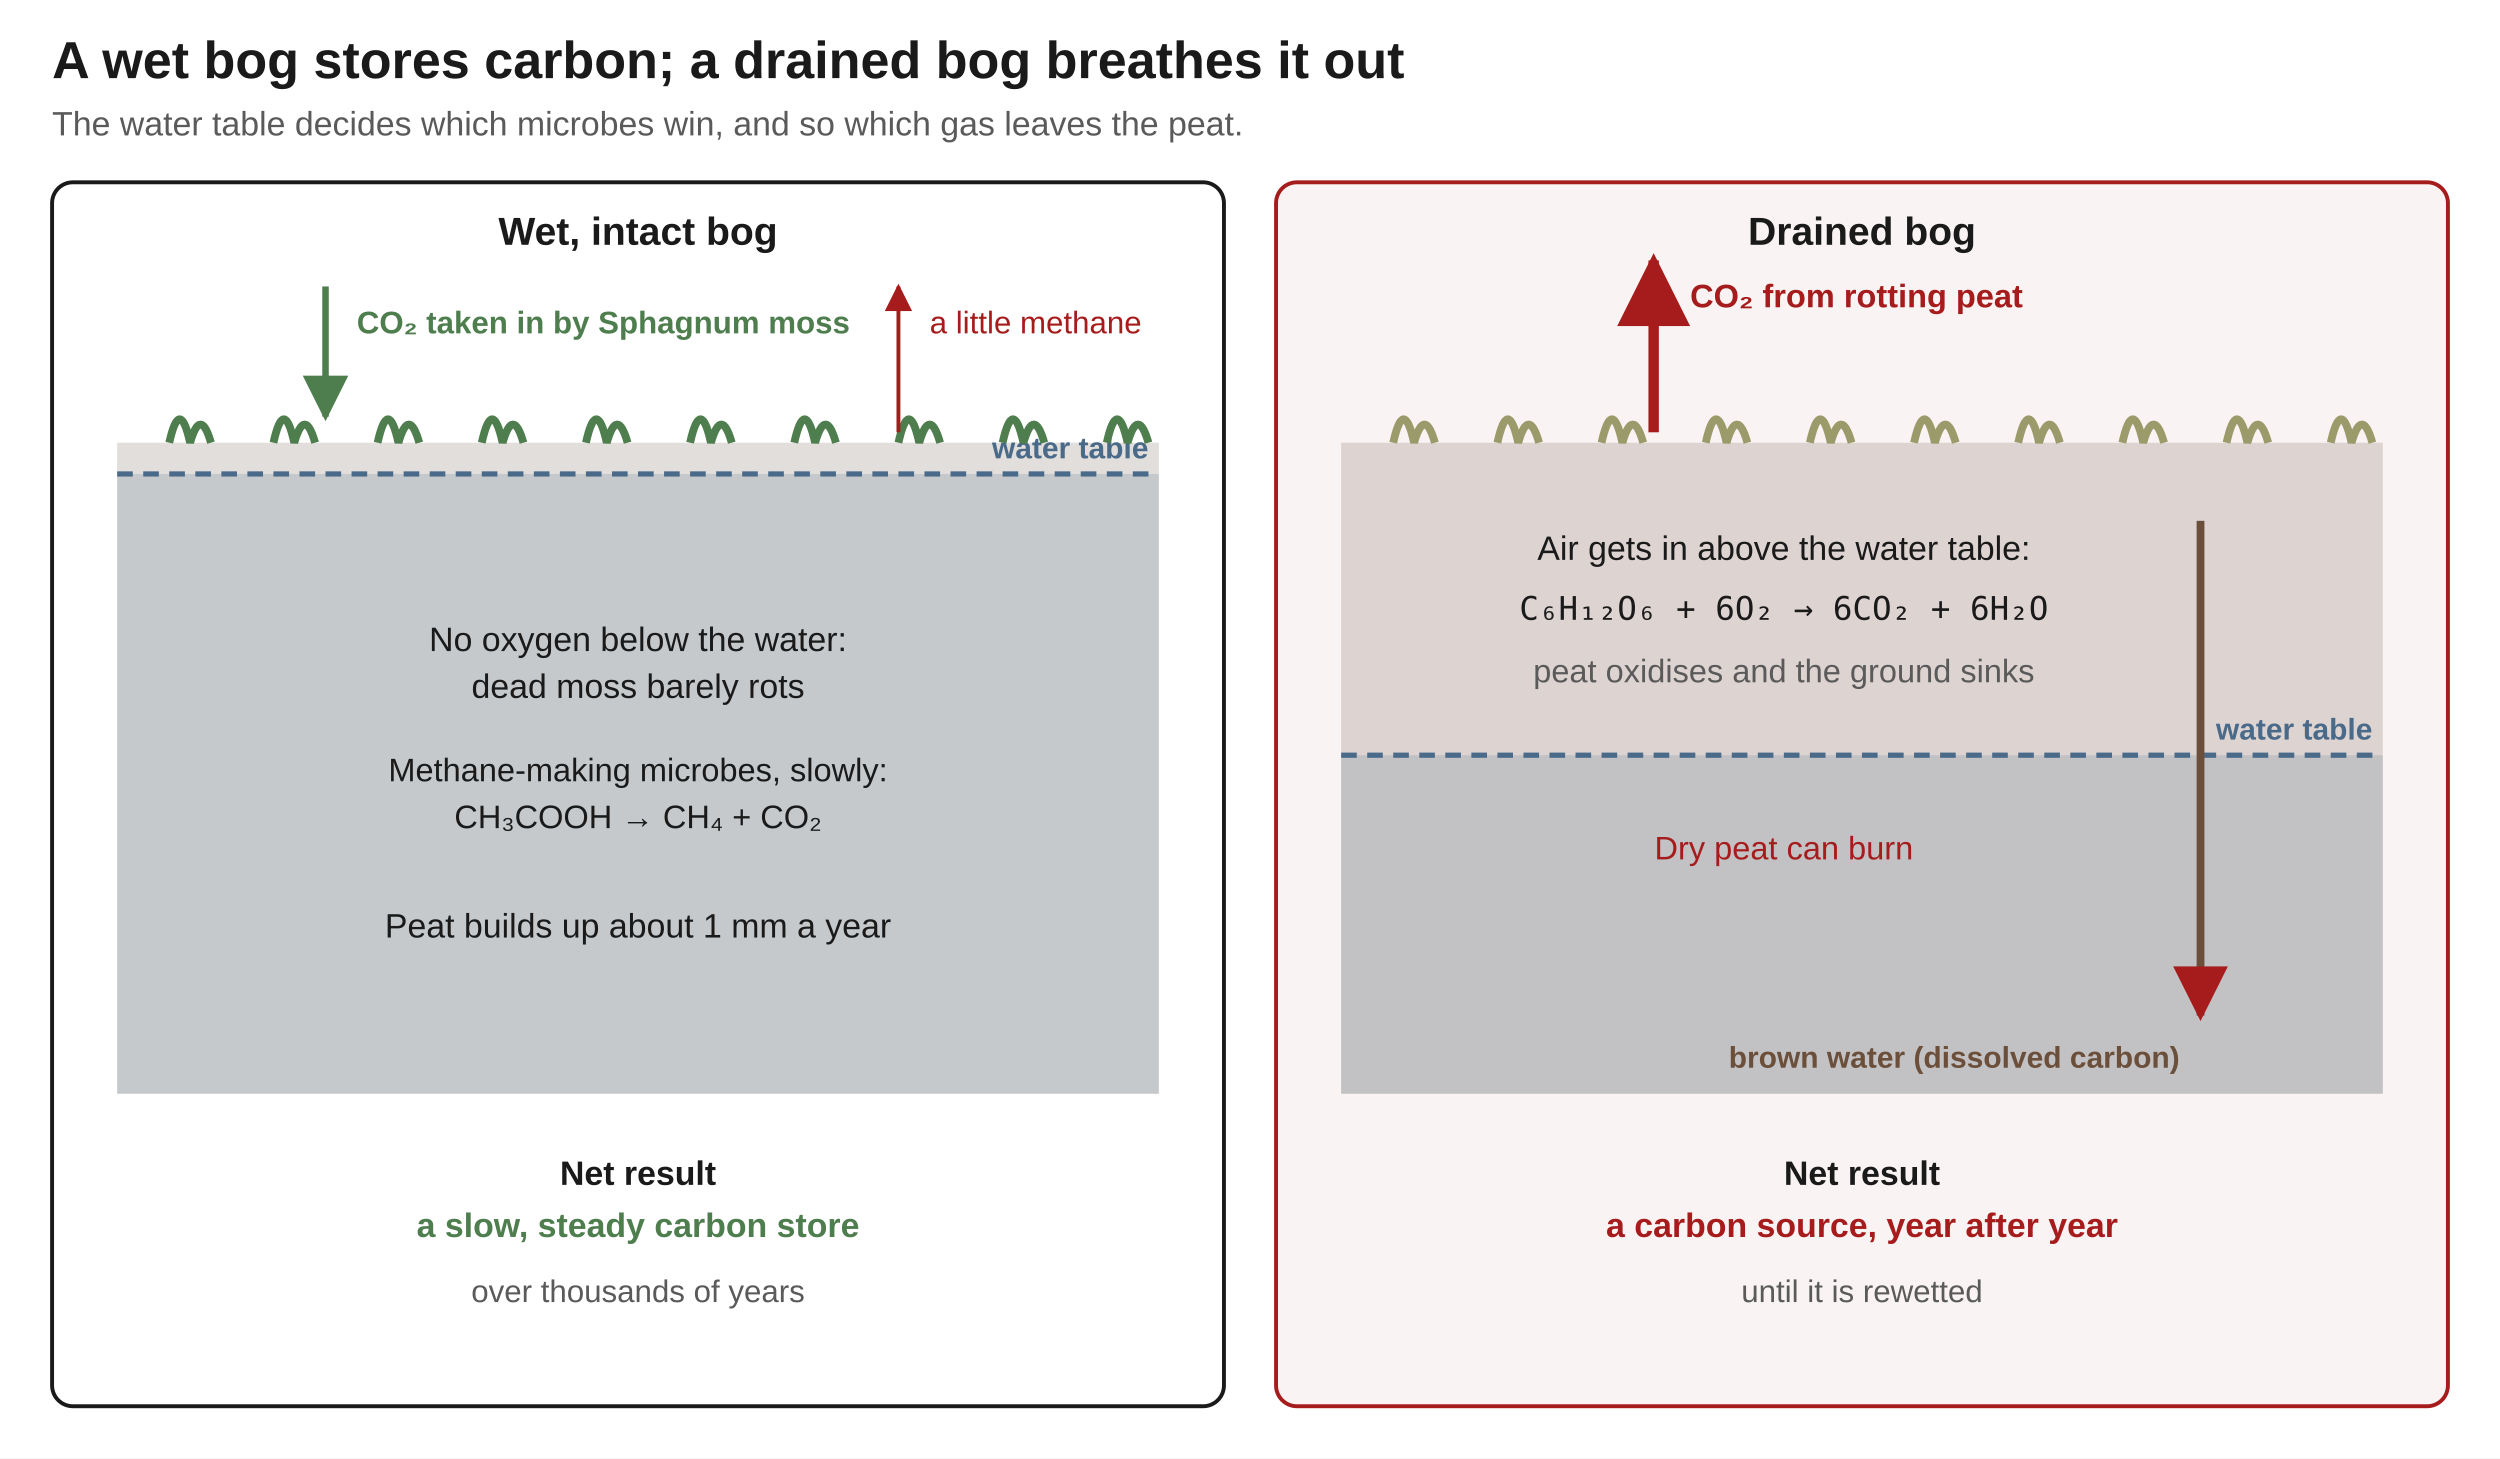
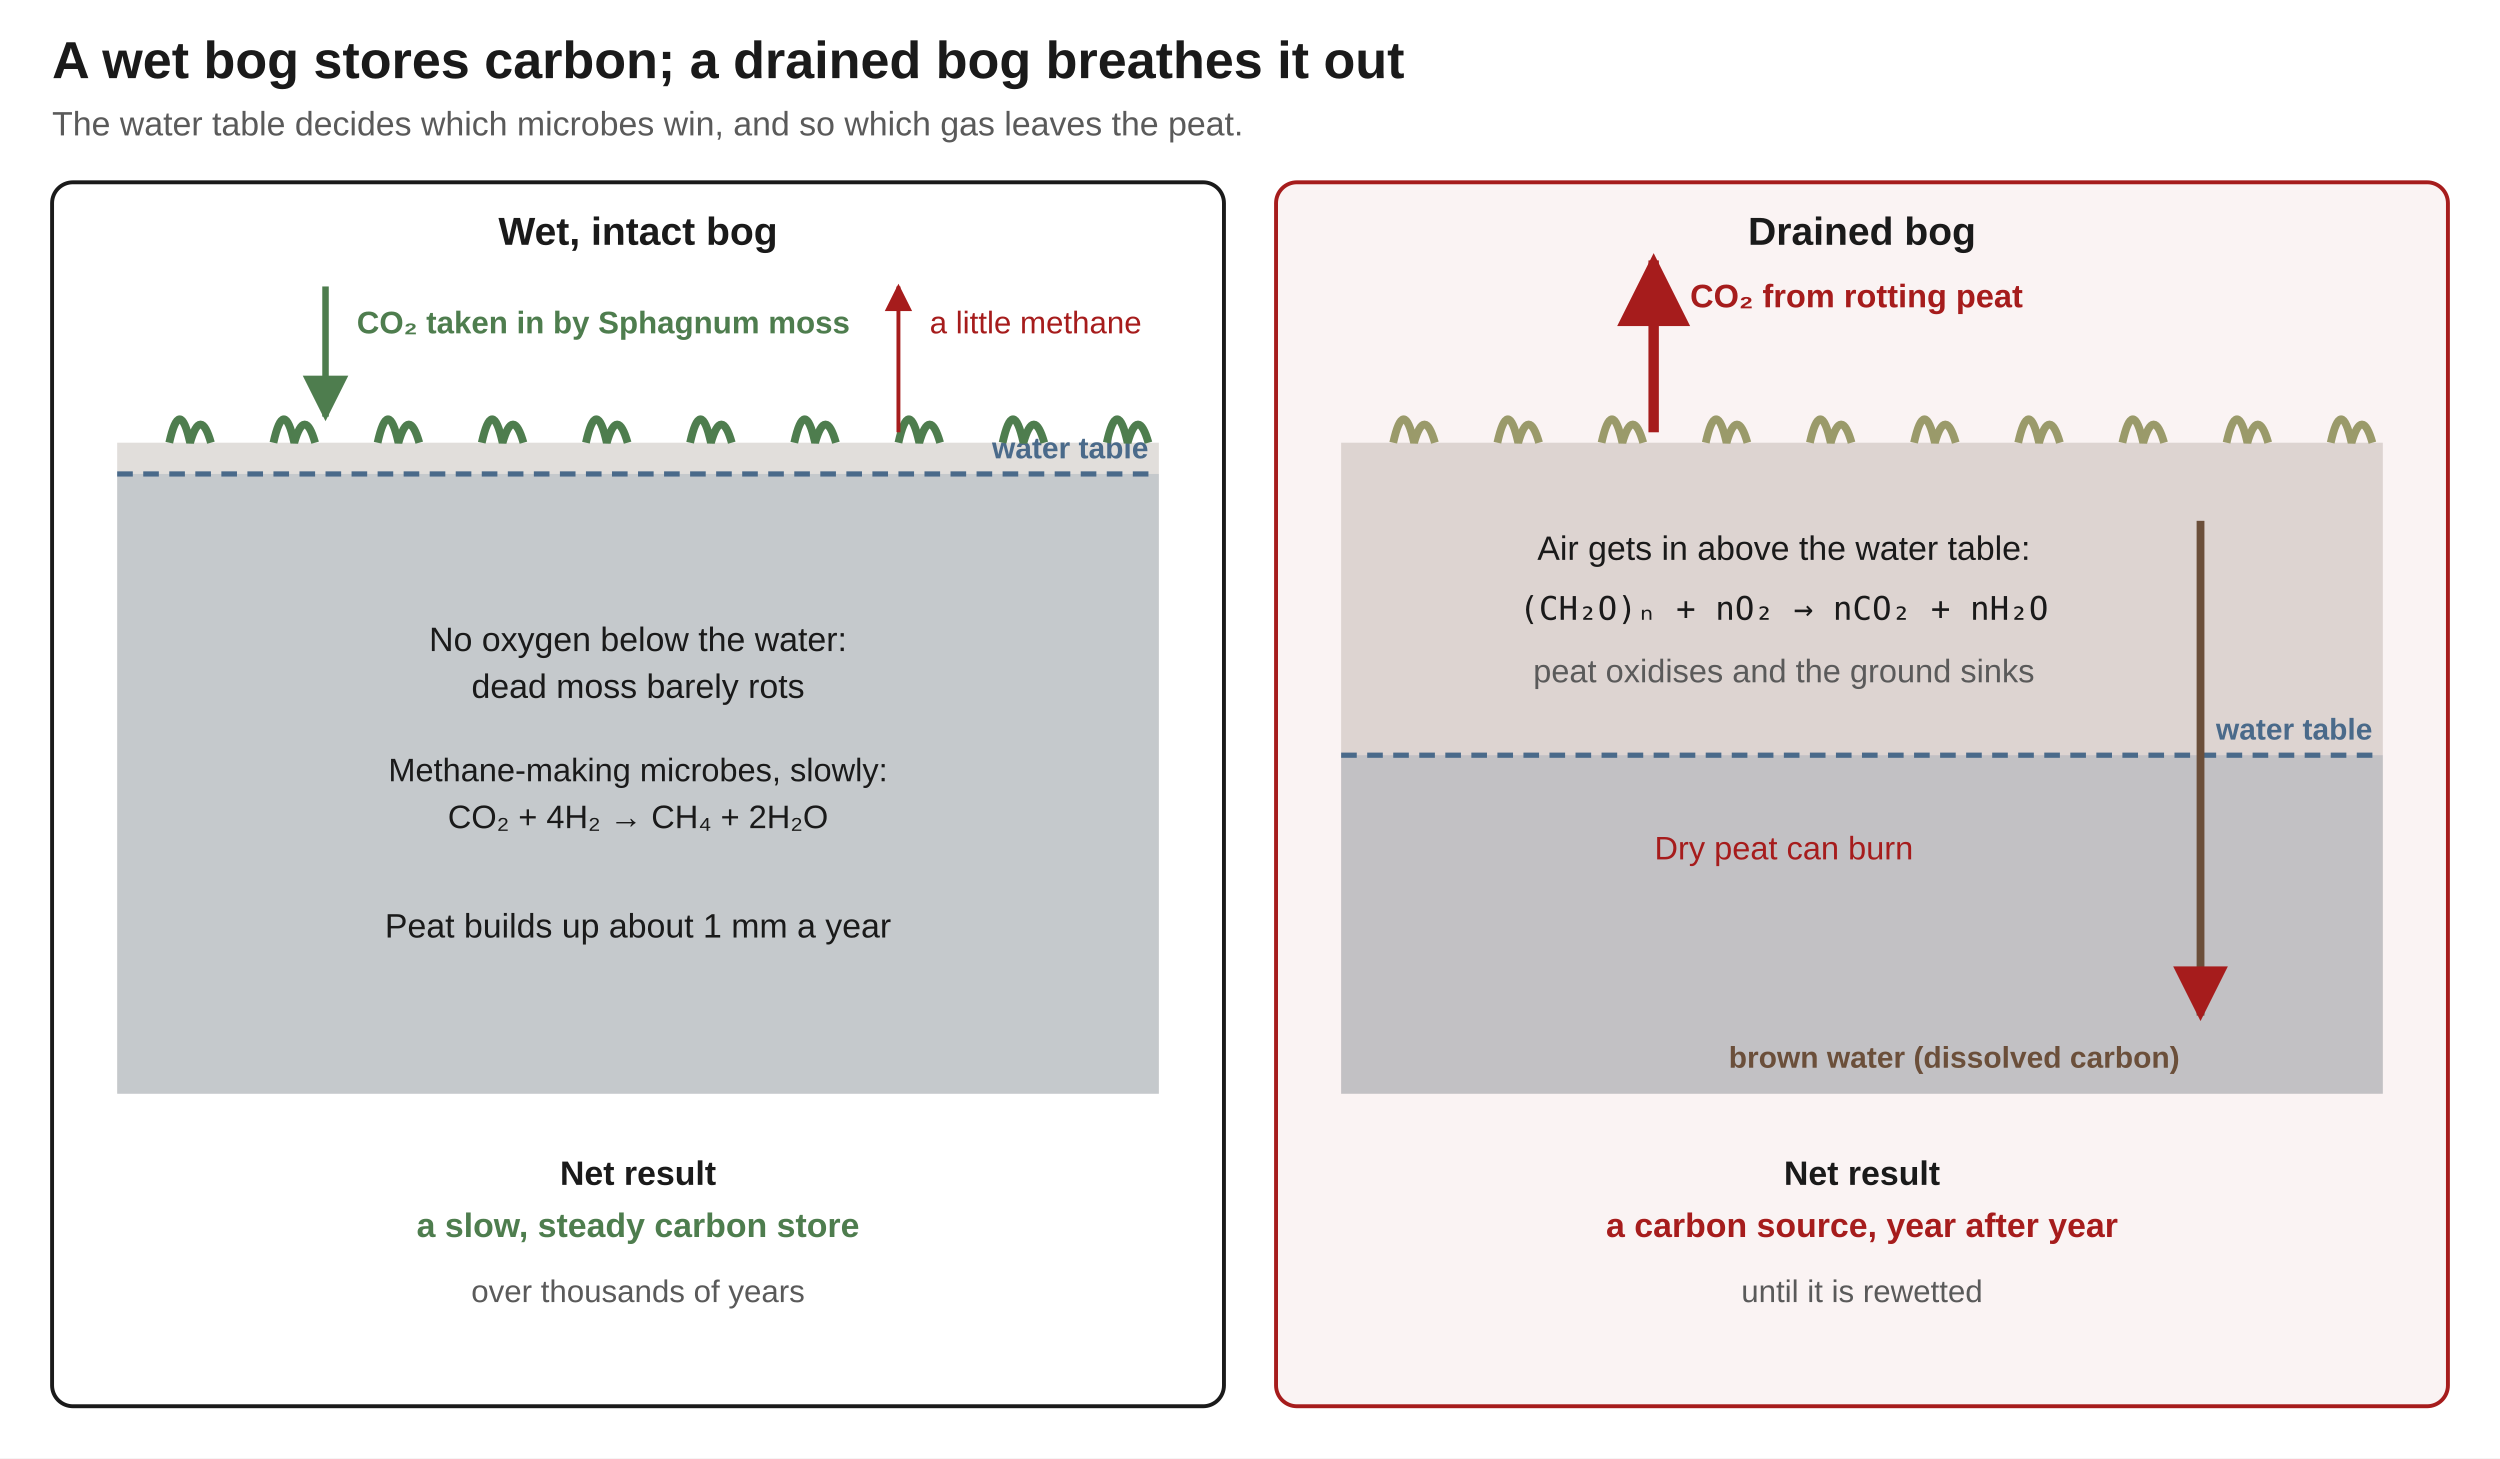
<svg xmlns="http://www.w3.org/2000/svg" viewBox="0 0 960 560" role="img" aria-labelledby="t d" font-family="'Source Sans 3','Source Sans Pro',Arial,sans-serif">
  <rect width="960" height="560" fill="#fff" />
  <defs>
    <marker id="a0" viewBox="0 0 10 10" refX="9" refY="5" markerWidth="7" markerHeight="7" orient="auto-start-reverse">
      <path d="M0 0L10 5L0 10z" fill="#1A1A1A" />
    </marker>
    <marker id="a1" viewBox="0 0 10 10" refX="9" refY="5" markerWidth="7" markerHeight="7" orient="auto-start-reverse">
      <path d="M0 0L10 5L0 10z" fill="#A61C1C" />
    </marker>
    <marker id="a2" viewBox="0 0 10 10" refX="9" refY="5" markerWidth="7" markerHeight="7" orient="auto-start-reverse">
      <path d="M0 0L10 5L0 10z" fill="#4A6A8A" />
    </marker>
    <marker id="a3" viewBox="0 0 10 10" refX="9" refY="5" markerWidth="7" markerHeight="7" orient="auto-start-reverse">
      <path d="M0 0L10 5L0 10z" fill="#4E7D4E" />
    </marker>
  </defs>
  <text x="20.0" y="30.0" font-size="20" fill="#1A1A1A" text-anchor="start" font-weight="700">A wet bog stores carbon; a drained bog breathes it out</text>
  <text x="20.0" y="52.0" font-size="13" fill="#5A5A5A" text-anchor="start" font-weight="400">The water table decides which microbes win, and so which gas leaves the peat.</text>
  <rect x="20" y="70" width="450" height="470" rx="8" fill="#fff" stroke="#1A1A1A" stroke-width="1.5" />
  <text x="245.0" y="94.0" font-size="15" fill="#1A1A1A" text-anchor="middle" font-weight="700">Wet, intact bog</text>
  <rect x="45" y="170" width="400" height="250" fill="#5a4636" opacity="0.18" />
  <rect x="45" y="182" width="400" height="238" fill="#4A6A8A" opacity="0.18" />
  <line x1="45" y1="182" x2="445" y2="182" stroke="#4A6A8A" stroke-width="2" stroke-dasharray="6 4" />
  <text x="441.0" y="176.0" font-size="11.5" fill="#4A6A8A" text-anchor="end" font-weight="700">water table</text>
  <path d="M65 170 q4 -18 8 0 q4 -14 8 0" fill="none" stroke="#4E7D4E" stroke-width="3" />
  <path d="M105 170 q4 -18 8 0 q4 -14 8 0" fill="none" stroke="#4E7D4E" stroke-width="3" />
  <path d="M145 170 q4 -18 8 0 q4 -14 8 0" fill="none" stroke="#4E7D4E" stroke-width="3" />
  <path d="M185 170 q4 -18 8 0 q4 -14 8 0" fill="none" stroke="#4E7D4E" stroke-width="3" />
  <path d="M225 170 q4 -18 8 0 q4 -14 8 0" fill="none" stroke="#4E7D4E" stroke-width="3" />
  <path d="M265 170 q4 -18 8 0 q4 -14 8 0" fill="none" stroke="#4E7D4E" stroke-width="3" />
  <path d="M305 170 q4 -18 8 0 q4 -14 8 0" fill="none" stroke="#4E7D4E" stroke-width="3" />
  <path d="M345 170 q4 -18 8 0 q4 -14 8 0" fill="none" stroke="#4E7D4E" stroke-width="3" />
  <path d="M385 170 q4 -18 8 0 q4 -14 8 0" fill="none" stroke="#4E7D4E" stroke-width="3" />
  <path d="M425 170 q4 -18 8 0 q4 -14 8 0" fill="none" stroke="#4E7D4E" stroke-width="3" />
  <line x1="125.0" y1="110.0" x2="125.0" y2="160.0" stroke="#4E7D4E" stroke-width="2.5" marker-end="url(#a3)" />
  <text x="137.0" y="128.0" font-size="12" fill="#4E7D4E" text-anchor="start" font-weight="700">CO₂ taken in by Sphagnum moss</text>
  <line x1="345.0" y1="166.0" x2="345.0" y2="110.0" stroke="#A61C1C" stroke-width="1.5" marker-end="url(#a1)" />
  <text x="357.0" y="128.0" font-size="12" fill="#A61C1C" text-anchor="start" font-weight="400">a little methane</text>
  <text x="245.0" y="250.0" font-size="13" fill="#1A1A1A" text-anchor="middle" font-weight="400">No oxygen below the water:</text>
  <text x="245.0" y="268.0" font-size="13" fill="#1A1A1A" text-anchor="middle" font-weight="400">dead moss barely rots</text>
  <text x="245.0" y="300.0" font-size="12.5" fill="#1A1A1A" text-anchor="middle" font-weight="400">Methane-making microbes, slowly:</text>
-   <text x="245.0" y="318.0" font-size="12.5" fill="#1A1A1A" text-anchor="middle" font-weight="400">CH₃COOH → CH₄ + CO₂</text>
+   <text x="245.0" y="318.0" font-size="12.5" fill="#1A1A1A" text-anchor="middle" font-weight="400">CO₂ + 4H₂ → CH₄ + 2H₂O</text>
  <text x="245.0" y="360.0" font-size="13" fill="#1A1A1A" text-anchor="middle" font-weight="400">Peat builds up about 1 mm a year</text>
  <text x="245.0" y="455.0" font-size="13" fill="#1A1A1A" text-anchor="middle" font-weight="700">Net result</text>
  <text x="245.0" y="475.0" font-size="13" fill="#4E7D4E" text-anchor="middle" font-weight="700">a slow, steady carbon store</text>
  <text x="245.0" y="500.0" font-size="12" fill="#5A5A5A" text-anchor="middle" font-weight="400">over thousands of years</text>
  <rect x="490" y="70" width="450" height="470" rx="8" fill="#FAF3F3" stroke="#A61C1C" stroke-width="1.5" />
  <text x="715.0" y="94.0" font-size="15" fill="#1A1A1A" text-anchor="middle" font-weight="700">Drained bog</text>
  <rect x="515" y="170" width="400" height="250" fill="#5a4636" opacity="0.18" />
  <rect x="515" y="290" width="400" height="130" fill="#4A6A8A" opacity="0.18" />
  <line x1="515" y1="290" x2="915" y2="290" stroke="#4A6A8A" stroke-width="2" stroke-dasharray="6 4" />
  <text x="911.0" y="284.0" font-size="11.5" fill="#4A6A8A" text-anchor="end" font-weight="700">water table</text>
  <path d="M535 170 q4 -18 8 0 q4 -14 8 0" fill="none" stroke="#9a9a6a" stroke-width="3" />
  <path d="M575 170 q4 -18 8 0 q4 -14 8 0" fill="none" stroke="#9a9a6a" stroke-width="3" />
  <path d="M615 170 q4 -18 8 0 q4 -14 8 0" fill="none" stroke="#9a9a6a" stroke-width="3" />
  <path d="M655 170 q4 -18 8 0 q4 -14 8 0" fill="none" stroke="#9a9a6a" stroke-width="3" />
  <path d="M695 170 q4 -18 8 0 q4 -14 8 0" fill="none" stroke="#9a9a6a" stroke-width="3" />
  <path d="M735 170 q4 -18 8 0 q4 -14 8 0" fill="none" stroke="#9a9a6a" stroke-width="3" />
  <path d="M775 170 q4 -18 8 0 q4 -14 8 0" fill="none" stroke="#9a9a6a" stroke-width="3" />
  <path d="M815 170 q4 -18 8 0 q4 -14 8 0" fill="none" stroke="#9a9a6a" stroke-width="3" />
  <path d="M855 170 q4 -18 8 0 q4 -14 8 0" fill="none" stroke="#9a9a6a" stroke-width="3" />
  <path d="M895 170 q4 -18 8 0 q4 -14 8 0" fill="none" stroke="#9a9a6a" stroke-width="3" />
  <line x1="635.0" y1="166.0" x2="635.0" y2="100.0" stroke="#A61C1C" stroke-width="4" marker-end="url(#a1)" />
  <text x="649.0" y="118.0" font-size="12.5" fill="#A61C1C" text-anchor="start" font-weight="700">CO₂ from rotting peat</text>
  <line x1="845.0" y1="200.0" x2="845.0" y2="390.0" stroke="#6B4F3A" stroke-width="3" marker-end="url(#a1)" />
  <text x="837.0" y="410.0" font-size="11.5" fill="#6B4F3A" text-anchor="end" font-weight="700">brown water (dissolved carbon)</text>
  <text x="685.0" y="215.0" font-size="13" fill="#1A1A1A" text-anchor="middle" font-weight="400">Air gets in above the water table:</text>
-   <text x="685.0" y="238.0" font-size="12.5" fill="#1A1A1A" text-anchor="middle" font-weight="400" font-family="'IBM Plex Mono',monospace">C₆H₁₂O₆ + 6O₂ → 6CO₂ + 6H₂O</text>
+   <text x="685.0" y="238.0" font-size="12.5" fill="#1A1A1A" text-anchor="middle" font-weight="400" font-family="'IBM Plex Mono',monospace">(CH₂O)ₙ + nO₂ → nCO₂ + nH₂O</text>
  <text x="685.0" y="262.0" font-size="12.5" fill="#5A5A5A" text-anchor="middle" font-weight="400">peat oxidises and the ground sinks</text>
  <text x="685.0" y="330.0" font-size="12.5" fill="#A61C1C" text-anchor="middle" font-weight="400">Dry peat can burn</text>
  <text x="715.0" y="455.0" font-size="13" fill="#1A1A1A" text-anchor="middle" font-weight="700">Net result</text>
  <text x="715.0" y="475.0" font-size="13" fill="#A61C1C" text-anchor="middle" font-weight="700">a carbon source, year after year</text>
  <text x="715.0" y="500.0" font-size="12" fill="#5A5A5A" text-anchor="middle" font-weight="400">until it is rewetted</text>
</svg>
